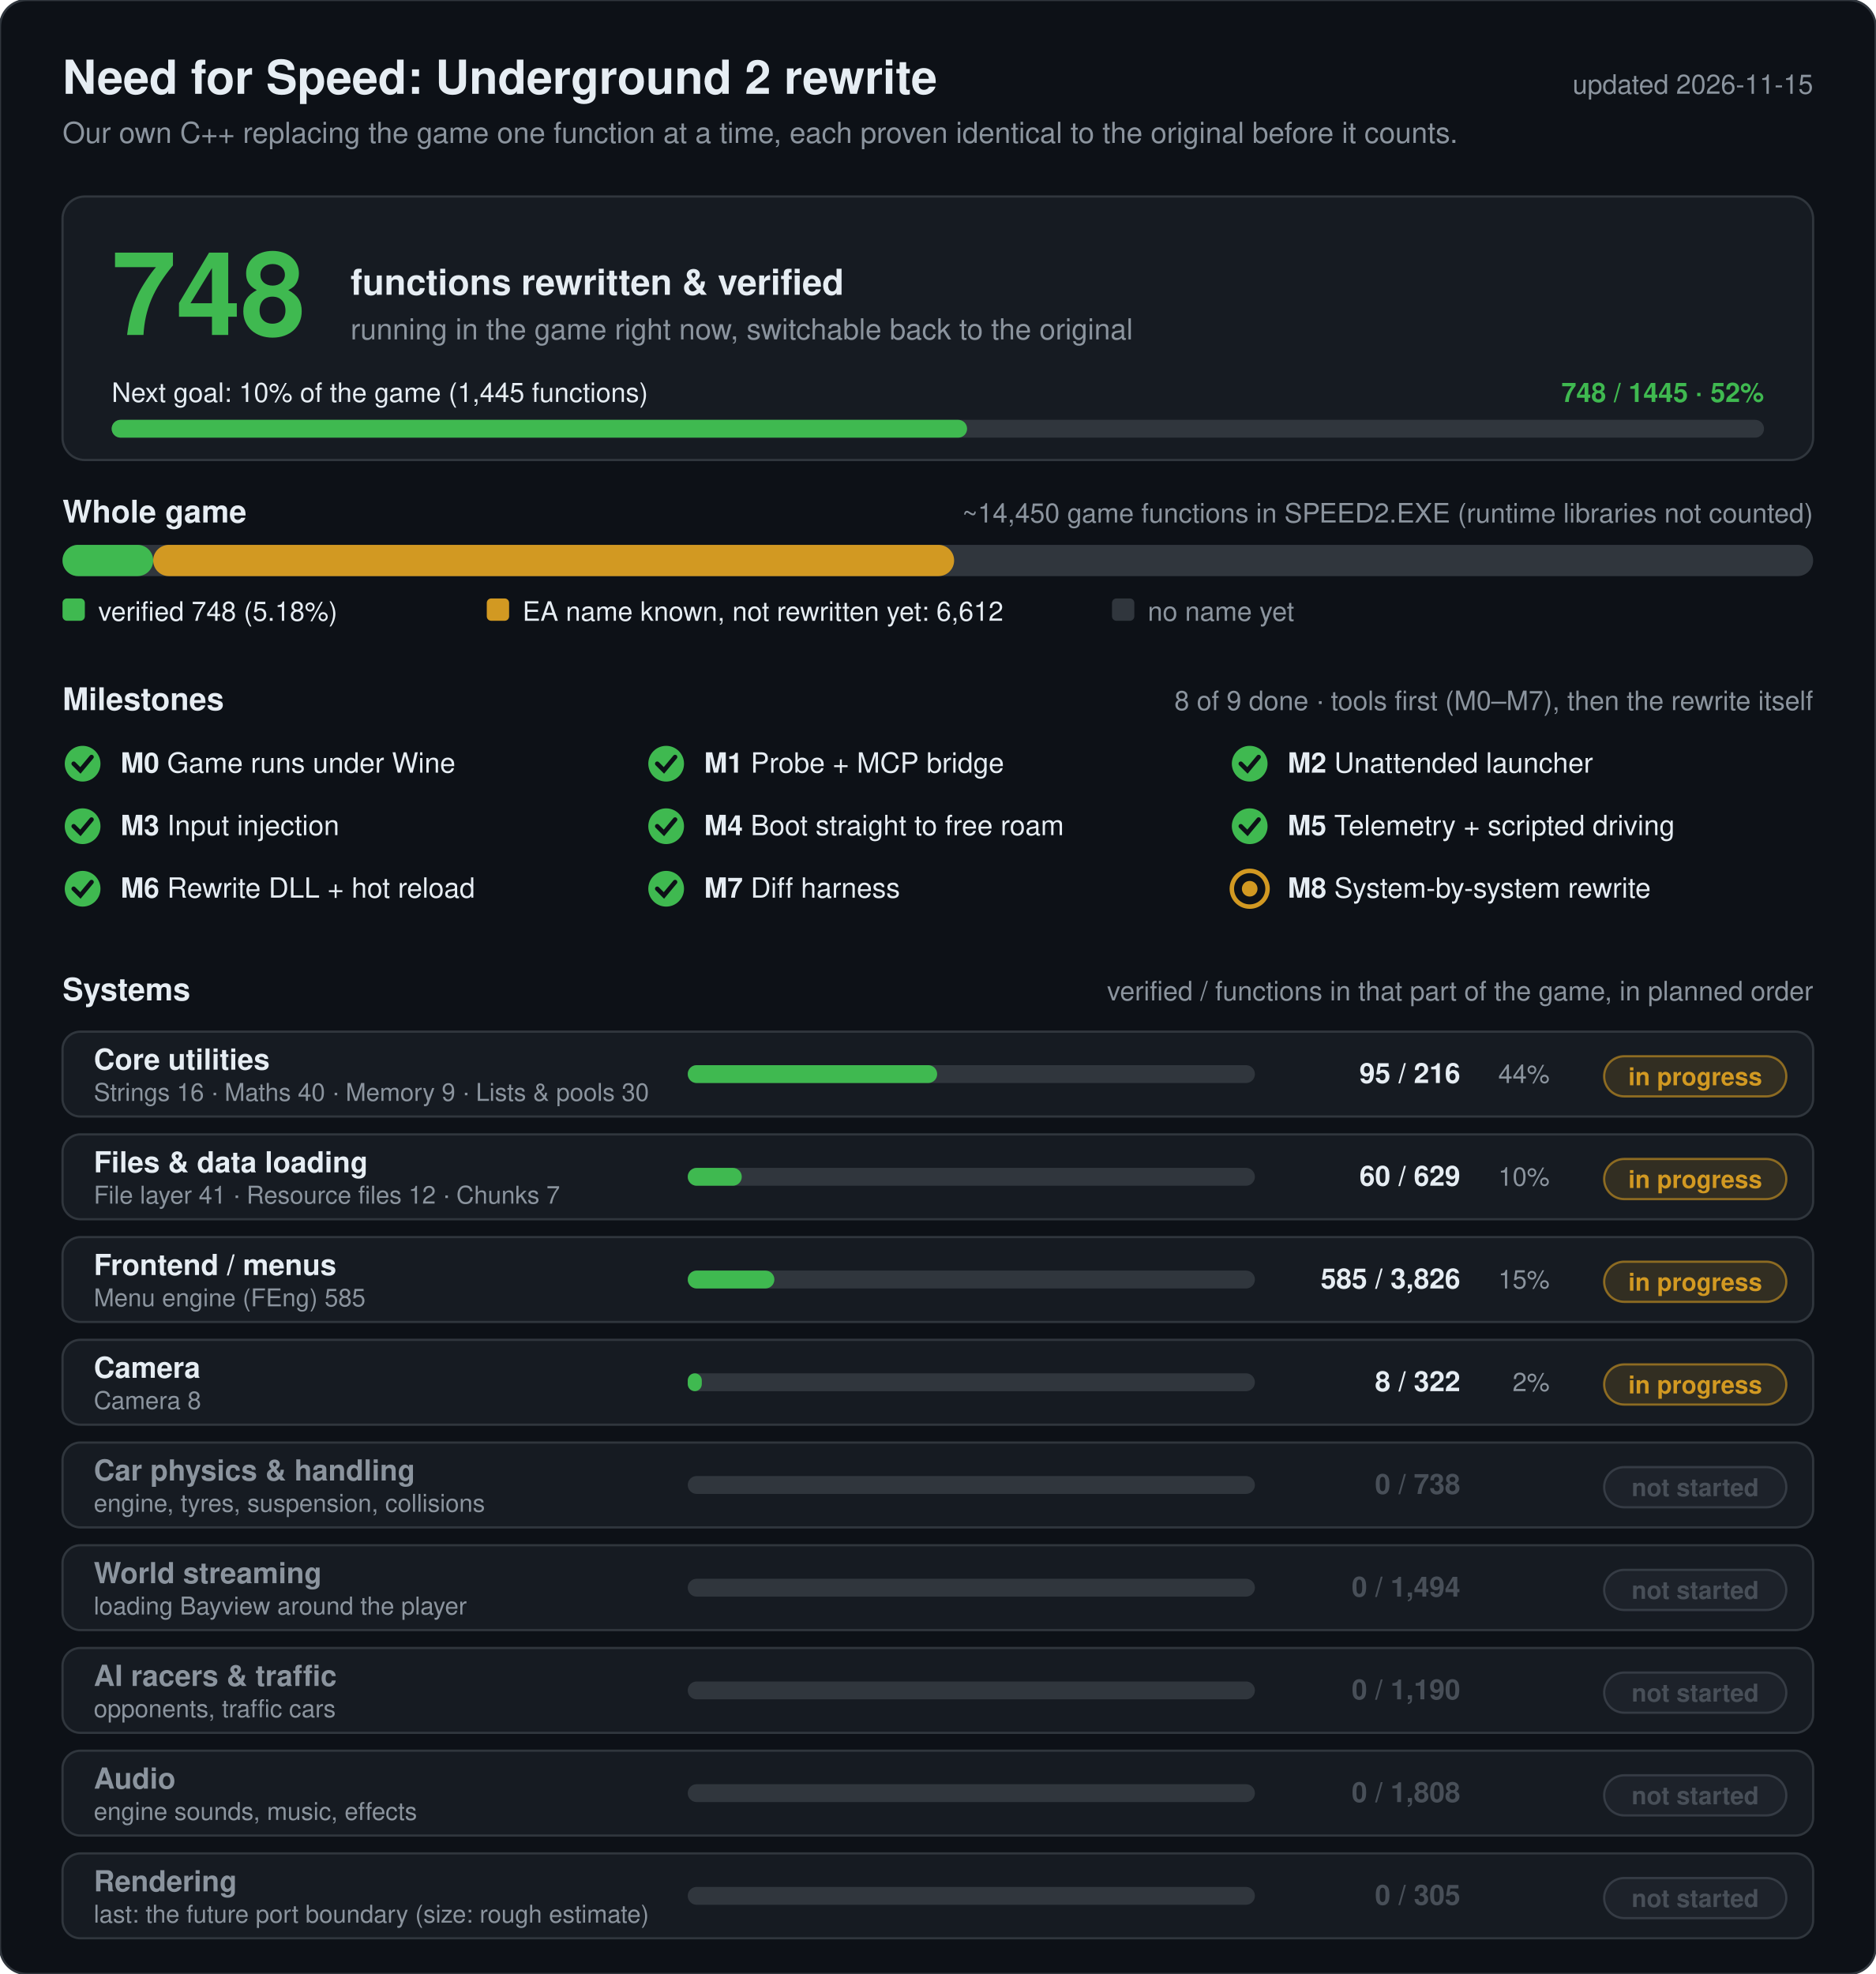
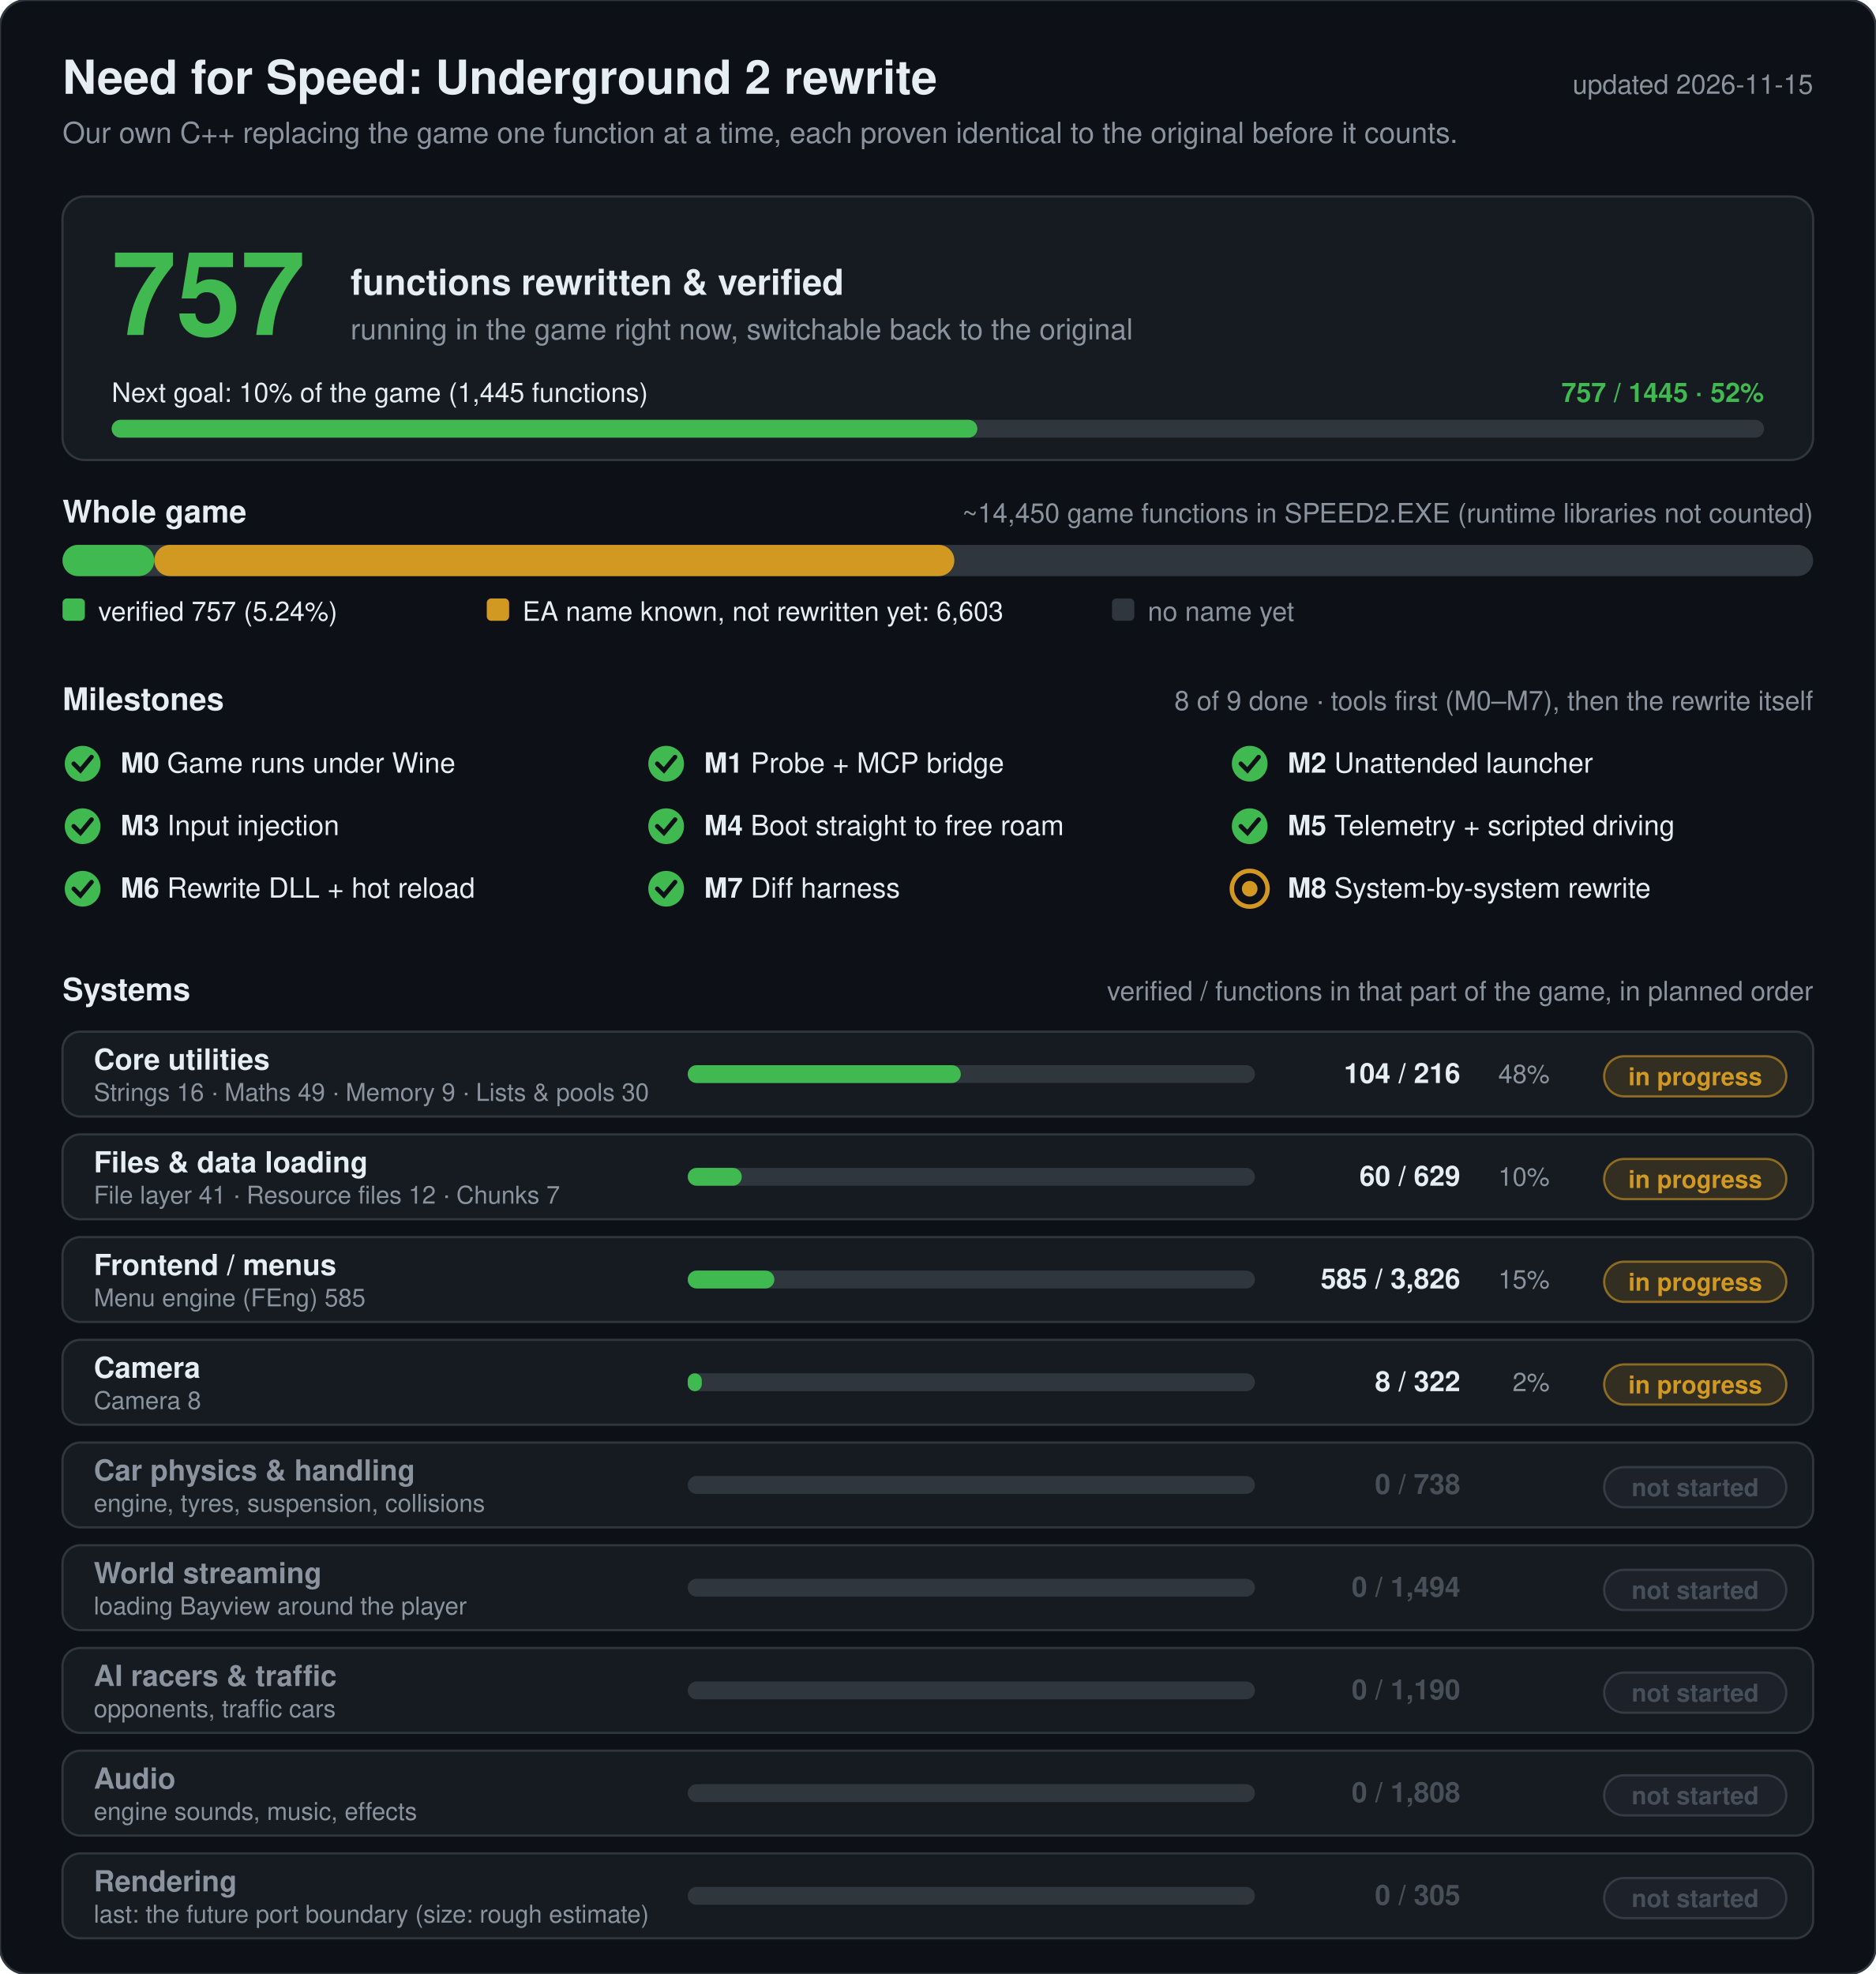
<svg xmlns="http://www.w3.org/2000/svg" width="840" height="884" viewBox="0 0 840 884" font-family="-apple-system, Segoe UI, Helvetica, Arial, sans-serif">
  <rect width="840" height="884" rx="12" fill="#0d1117" stroke="#30363d" />
  <text x="28" y="42" font-size="21" font-weight="700" fill="#e6edf3">Need for Speed: Underground 2 rewrite</text>
  <text x="812" y="42" font-size="12" fill="#8b949e" text-anchor="end">updated 2026-11-15</text>
  <text x="28" y="64" font-size="13" fill="#8b949e">Our own C++ replacing the game one function at a time, each proven identical to the original before it counts.</text>
  <rect x="28" y="88" width="784" height="118" rx="10" fill="#161b22" stroke="#30363d" />
-   <text x="50" y="150" font-size="52" font-weight="800" fill="#3fb950">748</text>
+   <text x="50" y="150" font-size="52" font-weight="800" fill="#3fb950">757</text>
  <text x="157" y="132" font-size="16" font-weight="600" fill="#e6edf3">functions rewritten &amp; verified</text>
  <text x="157" y="152" font-size="13" fill="#8b949e">running in the game right now, switchable back to the original</text>
  <text x="50" y="180" font-size="12" fill="#e6edf3">Next goal: 10% of the game (1,445 functions)</text>
-   <text x="790" y="180" font-size="12" font-weight="700" fill="#3fb950" text-anchor="end">748 / 1445 · 52%</text>
+   <text x="790" y="180" font-size="12" font-weight="700" fill="#3fb950" text-anchor="end">757 / 1445 · 52%</text>
  <rect x="50" y="188" width="740" height="8" rx="4.0" fill="#30363d" />
-   <rect x="50.0" y="188" width="383.1" height="8" rx="4.0" fill="#3fb950" />
+   <rect x="50.0" y="188" width="387.7" height="8" rx="4.0" fill="#3fb950" />
  <text x="28" y="234" font-size="14" font-weight="600" fill="#e6edf3">Whole game</text>
  <text x="812" y="234" font-size="12" fill="#8b949e" text-anchor="end">~14,450 game functions in SPEED2.EXE (runtime libraries not counted)</text>
  <rect x="28" y="244" width="784" height="14" rx="7.0" fill="#30363d" />
-   <rect x="28.0" y="244" width="40.6" height="14" rx="7.0" fill="#3fb950" />
-   <rect x="68.6" y="244" width="358.7" height="14" rx="7.0" fill="#d29922" />
+   <rect x="28.0" y="244" width="41.1" height="14" rx="7.0" fill="#3fb950" />
+   <rect x="69.1" y="244" width="358.3" height="14" rx="7.0" fill="#d29922" />
  <rect x="28" y="268" width="10" height="10" rx="2" fill="#3fb950" />
-   <text x="44" y="278" font-size="12" fill="#e6edf3">verified 748 (5.18%)</text>
+   <text x="44" y="278" font-size="12" fill="#e6edf3">verified 757 (5.24%)</text>
  <rect x="218" y="268" width="10" height="10" rx="2" fill="#d29922" />
-   <text x="234" y="278" font-size="12" fill="#e6edf3">EA name known, not rewritten yet: 6,612</text>
+   <text x="234" y="278" font-size="12" fill="#e6edf3">EA name known, not rewritten yet: 6,603</text>
  <rect x="498" y="268" width="10" height="10" rx="2" fill="#30363d" />
  <text x="514" y="278" font-size="12" fill="#8b949e">no name yet</text>
  <text x="28" y="318" font-size="14" font-weight="600" fill="#e6edf3">Milestones</text>
  <text x="812" y="318" font-size="12" fill="#8b949e" text-anchor="end">8 of 9 done · tools first (M0–M7), then the rewrite itself</text>
  <circle cx="37.0" cy="342" r="8" fill="#3fb950" />
  <path d="M33.0 342 l3 3 l5 -6" stroke="#0d1117" stroke-width="2" fill="none" stroke-linecap="round" />
  <text x="54.0" y="346" font-size="12.5" fill="#e6edf3">
    <tspan font-weight="700">M0</tspan> Game runs under Wine</text>
  <circle cx="298.333" cy="342" r="8" fill="#3fb950" />
  <path d="M294.333 342 l3 3 l5 -6" stroke="#0d1117" stroke-width="2" fill="none" stroke-linecap="round" />
  <text x="315.333" y="346" font-size="12.5" fill="#e6edf3">
    <tspan font-weight="700">M1</tspan> Probe + MCP bridge</text>
  <circle cx="559.667" cy="342" r="8" fill="#3fb950" />
  <path d="M555.667 342 l3 3 l5 -6" stroke="#0d1117" stroke-width="2" fill="none" stroke-linecap="round" />
  <text x="576.667" y="346" font-size="12.5" fill="#e6edf3">
    <tspan font-weight="700">M2</tspan> Unattended launcher</text>
  <circle cx="37.0" cy="370" r="8" fill="#3fb950" />
  <path d="M33.0 370 l3 3 l5 -6" stroke="#0d1117" stroke-width="2" fill="none" stroke-linecap="round" />
  <text x="54.0" y="374" font-size="12.5" fill="#e6edf3">
    <tspan font-weight="700">M3</tspan> Input injection</text>
  <circle cx="298.333" cy="370" r="8" fill="#3fb950" />
  <path d="M294.333 370 l3 3 l5 -6" stroke="#0d1117" stroke-width="2" fill="none" stroke-linecap="round" />
  <text x="315.333" y="374" font-size="12.5" fill="#e6edf3">
    <tspan font-weight="700">M4</tspan> Boot straight to free roam</text>
  <circle cx="559.667" cy="370" r="8" fill="#3fb950" />
  <path d="M555.667 370 l3 3 l5 -6" stroke="#0d1117" stroke-width="2" fill="none" stroke-linecap="round" />
  <text x="576.667" y="374" font-size="12.5" fill="#e6edf3">
    <tspan font-weight="700">M5</tspan> Telemetry + scripted driving</text>
  <circle cx="37.0" cy="398" r="8" fill="#3fb950" />
  <path d="M33.0 398 l3 3 l5 -6" stroke="#0d1117" stroke-width="2" fill="none" stroke-linecap="round" />
  <text x="54.0" y="402" font-size="12.5" fill="#e6edf3">
    <tspan font-weight="700">M6</tspan> Rewrite DLL + hot reload</text>
  <circle cx="298.333" cy="398" r="8" fill="#3fb950" />
  <path d="M294.333 398 l3 3 l5 -6" stroke="#0d1117" stroke-width="2" fill="none" stroke-linecap="round" />
  <text x="315.333" y="402" font-size="12.5" fill="#e6edf3">
    <tspan font-weight="700">M7</tspan> Diff harness</text>
  <circle cx="559.667" cy="398" r="8" fill="none" stroke="#d29922" stroke-width="2" />
  <circle cx="559.667" cy="398" r="3.5" fill="#d29922" />
  <text x="576.667" y="402" font-size="12.5" fill="#e6edf3">
    <tspan font-weight="700">M8</tspan> System-by-system rewrite</text>
  <text x="28" y="448" font-size="14" font-weight="600" fill="#e6edf3">Systems</text>
  <text x="812" y="448" font-size="12" fill="#8b949e" text-anchor="end">verified / functions in that part of the game, in planned order</text>
  <rect x="28" y="462" width="784" height="38" rx="8" fill="#161b22" stroke="#30363d" />
  <text x="42" y="479" font-size="13" font-weight="600" fill="#e6edf3">Core utilities</text>
-   <text x="42" y="493" font-size="11" fill="#8b949e">Strings 16 · Maths 40 · Memory 9 · Lists &amp; pools 30</text>
+   <text x="42" y="493" font-size="11" fill="#8b949e">Strings 16 · Maths 49 · Memory 9 · Lists &amp; pools 30</text>
  <rect x="308" y="477" width="254" height="8" rx="4.0" fill="#30363d" />
-   <rect x="308.0" y="477" width="111.7" height="8" rx="4.0" fill="#3fb950" />
-   <text x="654" y="485" font-size="12.5" font-weight="700" fill="#e6edf3" text-anchor="end">95 / 216</text>
-   <text x="694" y="485" font-size="11.5" fill="#8b949e" text-anchor="end">44%</text>
+   <rect x="308.0" y="477" width="122.3" height="8" rx="4.0" fill="#3fb950" />
+   <text x="654" y="485" font-size="12.5" font-weight="700" fill="#e6edf3" text-anchor="end">104 / 216</text>
+   <text x="694" y="485" font-size="11.5" fill="#8b949e" text-anchor="end">48%</text>
  <rect x="718.4" y="473" width="81.6" height="18" rx="9" fill="#d29922" fill-opacity="0.15" stroke="#d29922" stroke-opacity="0.6" />
  <text x="759.2" y="486" font-size="11" font-weight="600" fill="#d29922" text-anchor="middle">in progress</text>
  <rect x="28" y="508" width="784" height="38" rx="8" fill="#161b22" stroke="#30363d" />
  <text x="42" y="525" font-size="13" font-weight="600" fill="#e6edf3">Files &amp; data loading</text>
  <text x="42" y="539" font-size="11" fill="#8b949e">File layer 41 · Resource files 12 · Chunks 7</text>
  <rect x="308" y="523" width="254" height="8" rx="4.0" fill="#30363d" />
  <rect x="308.0" y="523" width="24.2" height="8" rx="4.0" fill="#3fb950" />
  <text x="654" y="531" font-size="12.5" font-weight="700" fill="#e6edf3" text-anchor="end">60 / 629</text>
  <text x="694" y="531" font-size="11.5" fill="#8b949e" text-anchor="end">10%</text>
  <rect x="718.4" y="519" width="81.6" height="18" rx="9" fill="#d29922" fill-opacity="0.15" stroke="#d29922" stroke-opacity="0.6" />
  <text x="759.2" y="532" font-size="11" font-weight="600" fill="#d29922" text-anchor="middle">in progress</text>
  <rect x="28" y="554" width="784" height="38" rx="8" fill="#161b22" stroke="#30363d" />
  <text x="42" y="571" font-size="13" font-weight="600" fill="#e6edf3">Frontend / menus</text>
  <text x="42" y="585" font-size="11" fill="#8b949e">Menu engine (FEng) 585</text>
  <rect x="308" y="569" width="254" height="8" rx="4.0" fill="#30363d" />
  <rect x="308.0" y="569" width="38.8" height="8" rx="4.0" fill="#3fb950" />
  <text x="654" y="577" font-size="12.5" font-weight="700" fill="#e6edf3" text-anchor="end">585 / 3,826</text>
  <text x="694" y="577" font-size="11.5" fill="#8b949e" text-anchor="end">15%</text>
  <rect x="718.4" y="565" width="81.6" height="18" rx="9" fill="#d29922" fill-opacity="0.15" stroke="#d29922" stroke-opacity="0.6" />
  <text x="759.2" y="578" font-size="11" font-weight="600" fill="#d29922" text-anchor="middle">in progress</text>
  <rect x="28" y="600" width="784" height="38" rx="8" fill="#161b22" stroke="#30363d" />
  <text x="42" y="617" font-size="13" font-weight="600" fill="#e6edf3">Camera</text>
  <text x="42" y="631" font-size="11" fill="#8b949e">Camera 8</text>
  <rect x="308" y="615" width="254" height="8" rx="4.0" fill="#30363d" />
  <rect x="308.0" y="615" width="6.3" height="8" rx="3.2" fill="#3fb950" />
  <text x="654" y="623" font-size="12.5" font-weight="700" fill="#e6edf3" text-anchor="end">8 / 322</text>
  <text x="694" y="623" font-size="11.5" fill="#8b949e" text-anchor="end">2%</text>
  <rect x="718.4" y="611" width="81.6" height="18" rx="9" fill="#d29922" fill-opacity="0.15" stroke="#d29922" stroke-opacity="0.6" />
  <text x="759.2" y="624" font-size="11" font-weight="600" fill="#d29922" text-anchor="middle">in progress</text>
  <rect x="28" y="646" width="784" height="38" rx="8" fill="#161b22" stroke="#30363d" />
  <text x="42" y="663" font-size="13" font-weight="600" fill="#8b949e">Car physics &amp; handling</text>
  <text x="42" y="677" font-size="11" fill="#8b949e">engine, tyres, suspension, collisions</text>
  <rect x="308" y="661" width="254" height="8" rx="4.0" fill="#30363d" />
  <text x="654" y="669" font-size="12.5" font-weight="700" fill="#484f58" text-anchor="end">0 / 738</text>
  <rect x="718.4" y="657" width="81.6" height="18" rx="9" fill="#484f58" fill-opacity="0.15" stroke="#484f58" stroke-opacity="0.6" />
  <text x="759.2" y="670" font-size="11" font-weight="600" fill="#484f58" text-anchor="middle">not started</text>
  <rect x="28" y="692" width="784" height="38" rx="8" fill="#161b22" stroke="#30363d" />
  <text x="42" y="709" font-size="13" font-weight="600" fill="#8b949e">World streaming</text>
  <text x="42" y="723" font-size="11" fill="#8b949e">loading Bayview around the player</text>
  <rect x="308" y="707" width="254" height="8" rx="4.0" fill="#30363d" />
  <text x="654" y="715" font-size="12.5" font-weight="700" fill="#484f58" text-anchor="end">0 / 1,494</text>
  <rect x="718.4" y="703" width="81.6" height="18" rx="9" fill="#484f58" fill-opacity="0.15" stroke="#484f58" stroke-opacity="0.6" />
  <text x="759.2" y="716" font-size="11" font-weight="600" fill="#484f58" text-anchor="middle">not started</text>
  <rect x="28" y="738" width="784" height="38" rx="8" fill="#161b22" stroke="#30363d" />
  <text x="42" y="755" font-size="13" font-weight="600" fill="#8b949e">AI racers &amp; traffic</text>
  <text x="42" y="769" font-size="11" fill="#8b949e">opponents, traffic cars</text>
  <rect x="308" y="753" width="254" height="8" rx="4.0" fill="#30363d" />
  <text x="654" y="761" font-size="12.5" font-weight="700" fill="#484f58" text-anchor="end">0 / 1,190</text>
  <rect x="718.4" y="749" width="81.6" height="18" rx="9" fill="#484f58" fill-opacity="0.15" stroke="#484f58" stroke-opacity="0.6" />
  <text x="759.2" y="762" font-size="11" font-weight="600" fill="#484f58" text-anchor="middle">not started</text>
  <rect x="28" y="784" width="784" height="38" rx="8" fill="#161b22" stroke="#30363d" />
  <text x="42" y="801" font-size="13" font-weight="600" fill="#8b949e">Audio</text>
  <text x="42" y="815" font-size="11" fill="#8b949e">engine sounds, music, effects</text>
  <rect x="308" y="799" width="254" height="8" rx="4.0" fill="#30363d" />
  <text x="654" y="807" font-size="12.5" font-weight="700" fill="#484f58" text-anchor="end">0 / 1,808</text>
  <rect x="718.4" y="795" width="81.6" height="18" rx="9" fill="#484f58" fill-opacity="0.15" stroke="#484f58" stroke-opacity="0.6" />
  <text x="759.2" y="808" font-size="11" font-weight="600" fill="#484f58" text-anchor="middle">not started</text>
  <rect x="28" y="830" width="784" height="38" rx="8" fill="#161b22" stroke="#30363d" />
  <text x="42" y="847" font-size="13" font-weight="600" fill="#8b949e">Rendering</text>
  <text x="42" y="861" font-size="11" fill="#8b949e">last: the future port boundary (size: rough estimate)</text>
  <rect x="308" y="845" width="254" height="8" rx="4.0" fill="#30363d" />
  <text x="654" y="853" font-size="12.5" font-weight="700" fill="#484f58" text-anchor="end">0 / 305</text>
  <rect x="718.4" y="841" width="81.6" height="18" rx="9" fill="#484f58" fill-opacity="0.15" stroke="#484f58" stroke-opacity="0.6" />
  <text x="759.2" y="854" font-size="11" font-weight="600" fill="#484f58" text-anchor="middle">not started</text>
</svg>
